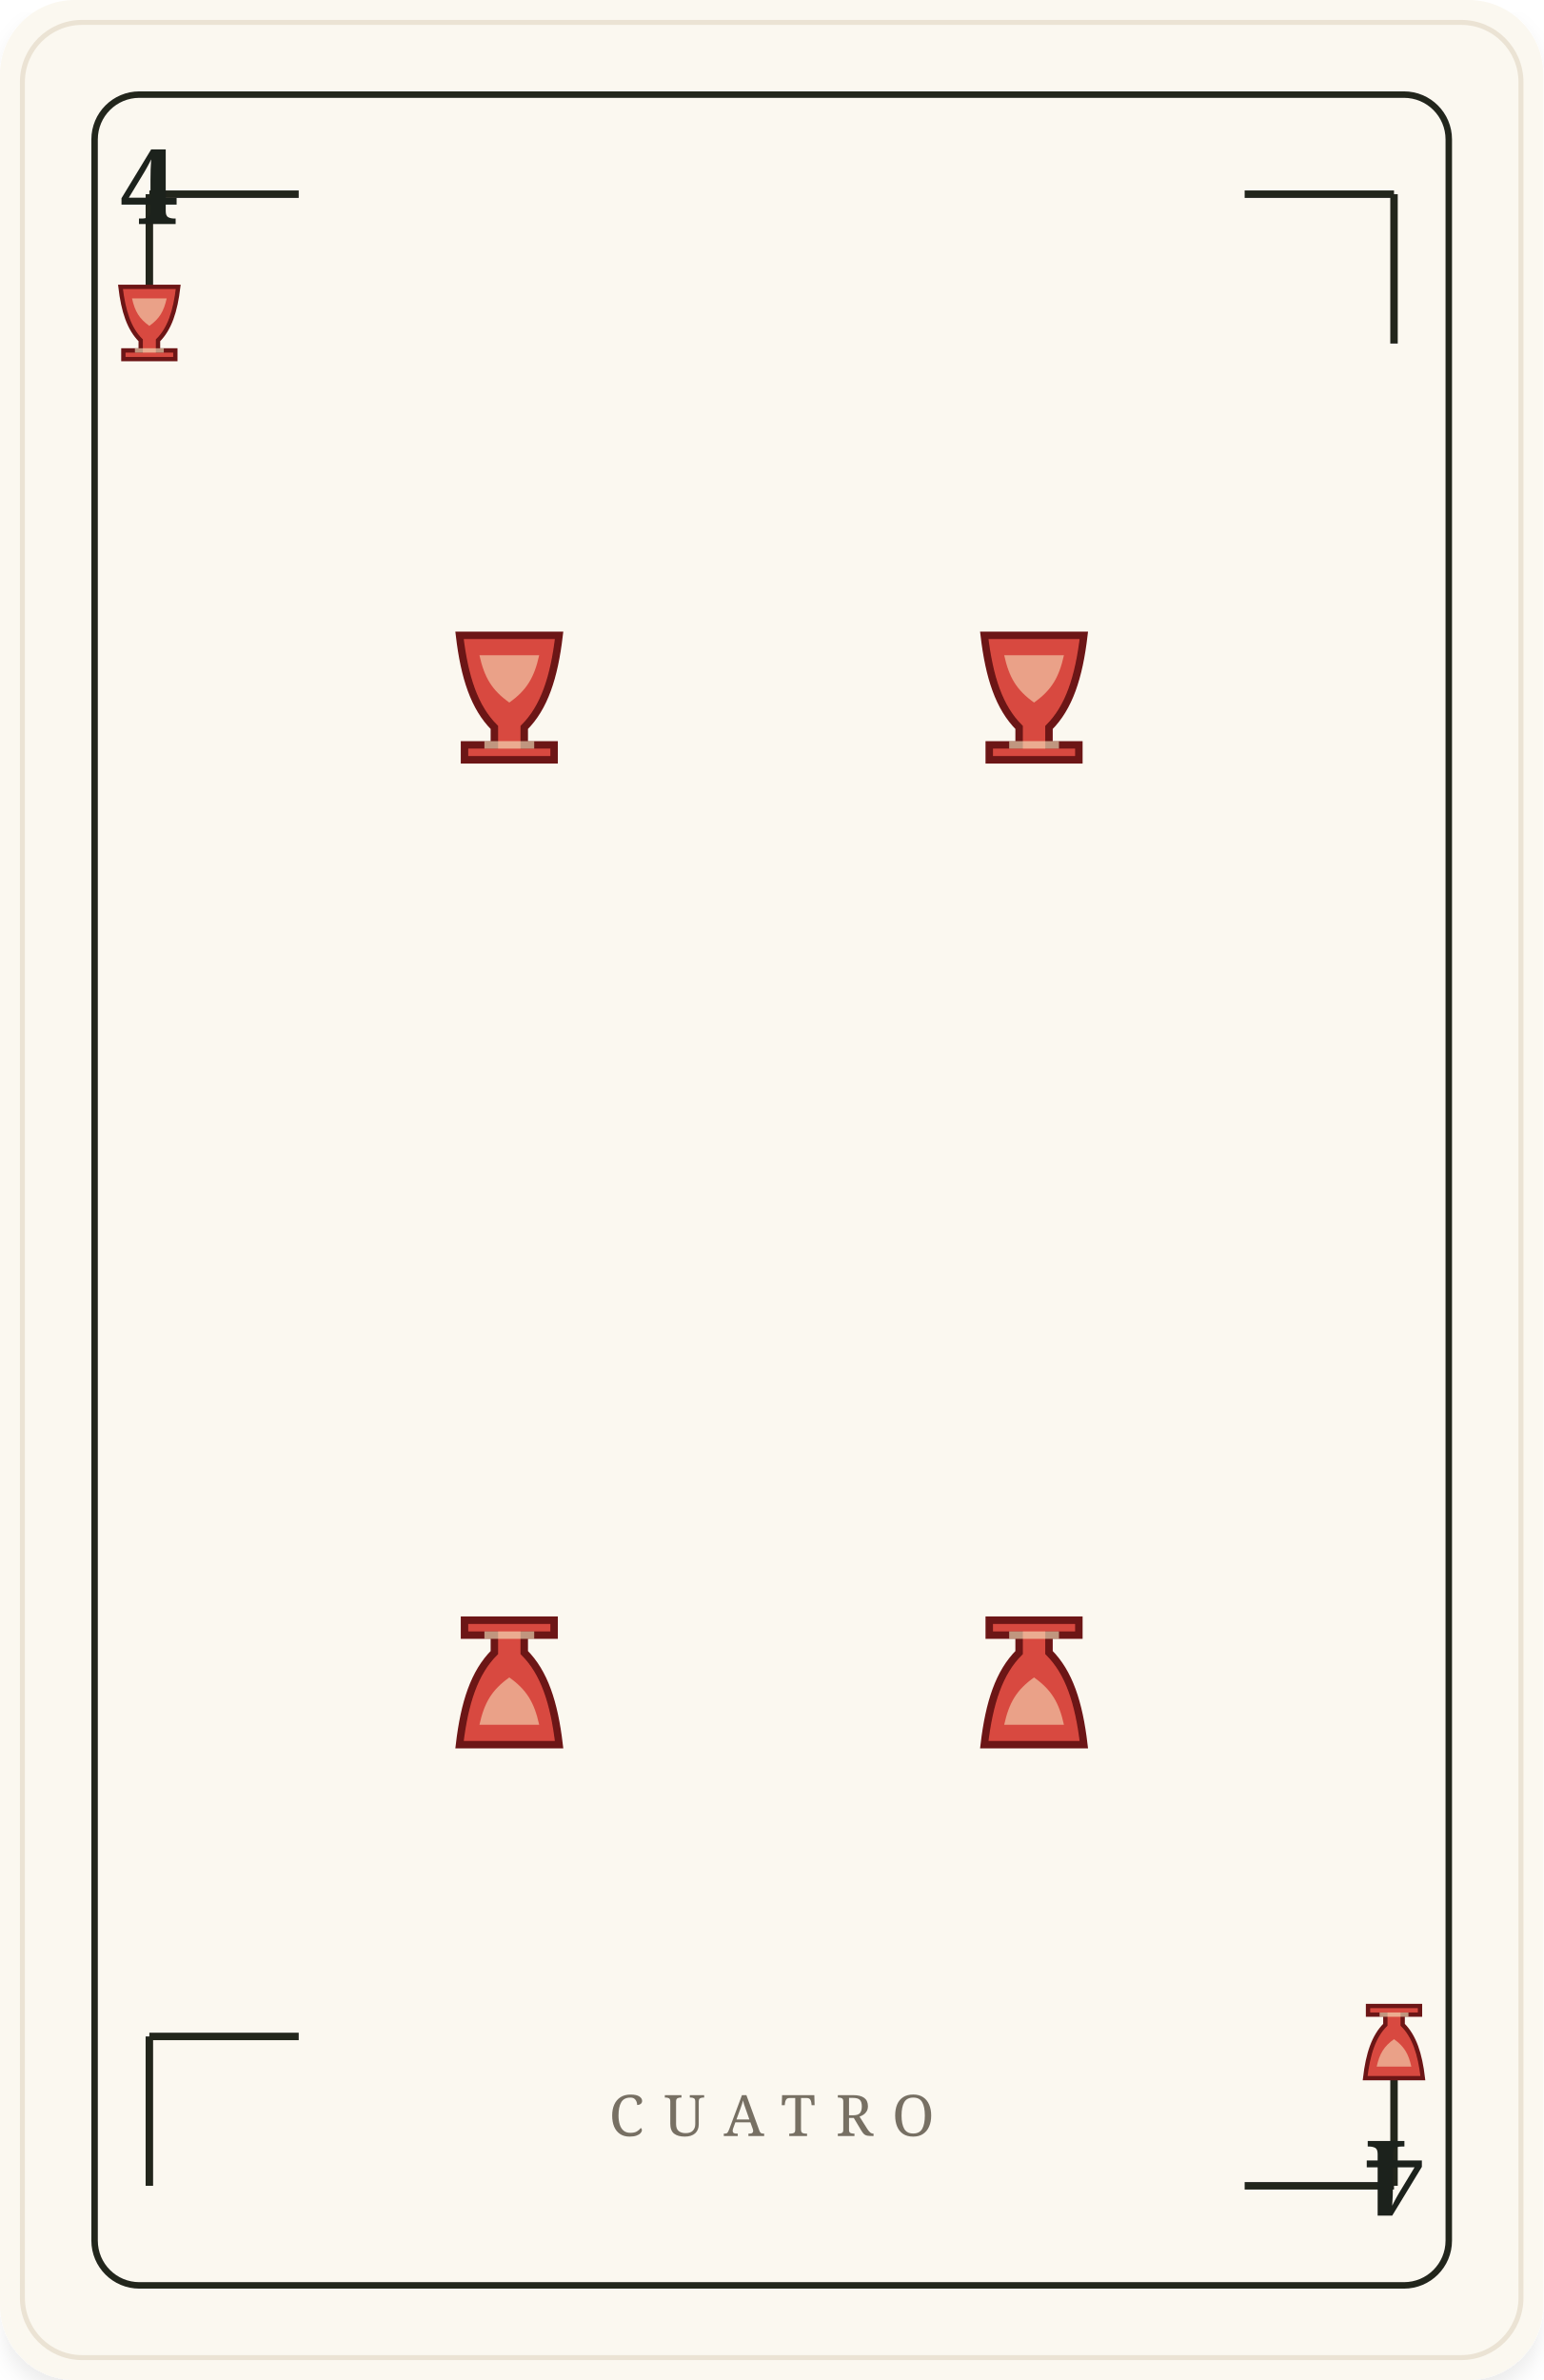
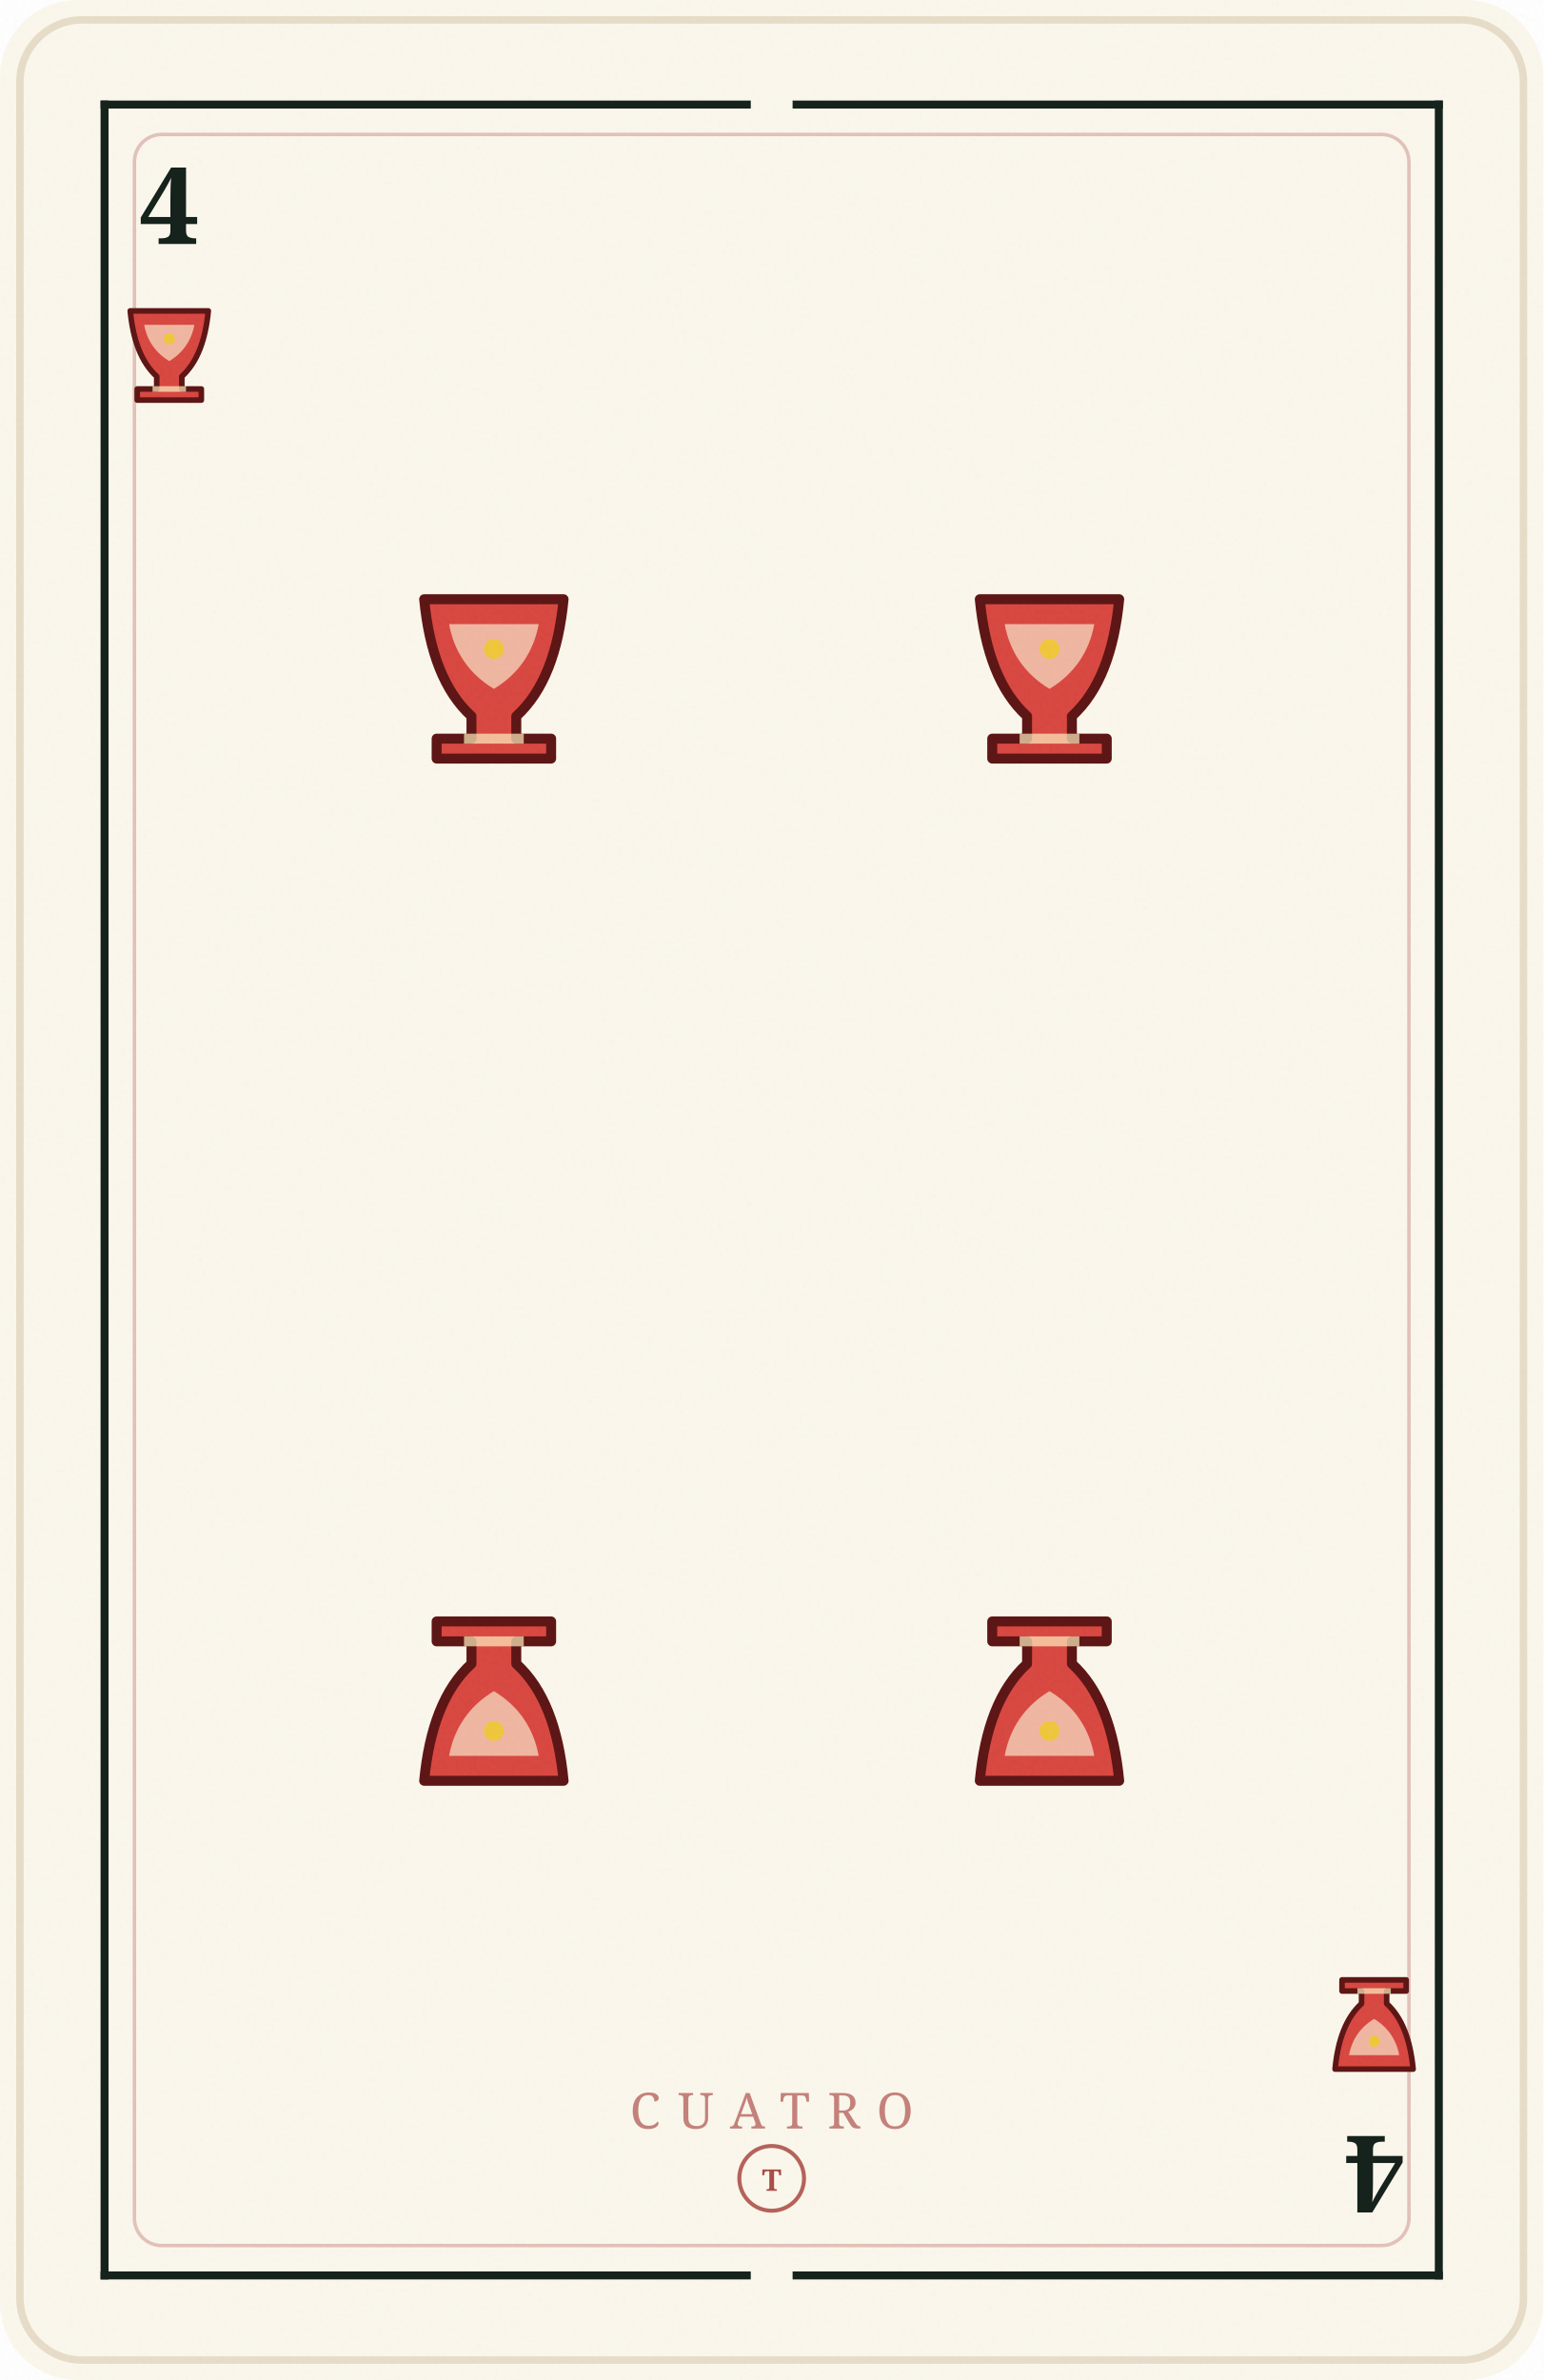
- <svg xmlns="http://www.w3.org/2000/svg" width="620" height="956" viewBox="0 0 620 956">
+ <svg xmlns="http://www.w3.org/2000/svg" width="620" height="956" viewBox="0 0 620 956" role="img" aria-label="Carta española de copas">
  <defs>
-     <filter id="shadow" x="-20%" y="-20%" width="140%" height="140%">
-       <feDropShadow dx="0" dy="5" stdDeviation="4" flood-opacity=".08" />
+     <filter id="paper" x="-10%" y="-10%" width="120%" height="120%">
+       <feTurbulence type="fractalNoise" baseFrequency=".58" numOctaves="2" seed="9" result="noise" />
+       <feColorMatrix in="noise" type="matrix" values="1 0 0 0 0  0 1 0 0 0  0 0 1 0 0  0 0 0 .055 0" result="grain" />
+       <feBlend in="SourceGraphic" in2="grain" mode="multiply" />
    </filter>
-     <linearGradient id="oroFill" x1="0" x2="1">
-       <stop offset="0" stop-color="#f7db89" />
-       <stop offset="1" stop-color="#d19309" />
+     <filter id="inkShadow" x="-25%" y="-25%" width="150%" height="150%">
+       <feDropShadow dx="0" dy="3" stdDeviation="2.4" flood-color="#2A1E12" flood-opacity=".16" />
+     </filter>
+     <linearGradient id="gold" x1="0" y1="0" x2="1" y2="1">
+       <stop offset="0" stop-color="#FFE88B" />
+       <stop offset=".5" stop-color="#D94A43" />
+       <stop offset="1" stop-color="#98231F" />
    </linearGradient>
+     <linearGradient id="robe" x1="0" y1="0" x2="0" y2="1">
+       <stop offset="0" stop-color="#4D9F64" />
+       <stop offset="1" stop-color="#98231F" />
+     </linearGradient>
+     <pattern id="brocade" width="30" height="30" patternUnits="userSpaceOnUse">
+       <rect width="30" height="30" fill="#4D9F64" />
+       <path d="M15 3L23 15L15 27L7 15Z" fill="none" stroke="#F0C73D" stroke-width="2.3" opacity=".7" />
+       <circle cx="15" cy="15" r="2.4" fill="#F7D9C2" opacity=".82" />
+     </pattern>
+     <pattern id="capePattern" width="34" height="34" patternUnits="userSpaceOnUse">
+       <rect width="34" height="34" fill="#D64B42" />
+       <path d="M0 17H34M17 0V34" stroke="#F7E6BA" stroke-width="1.6" opacity=".32" />
+     </pattern>
  </defs>
-   <g filter="url(#shadow)">
-     <rect width="620" height="956" rx="30" fill="#fbf8f0" />
-     <rect x="9" y="9" width="602" height="938" rx="24" fill="none" stroke="#ebe3d4" stroke-width="2" />
-     <rect x="38" y="38" width="544" height="880" rx="18" fill="none" stroke="#23251f" stroke-width="2.6" />
-     <path d="M60 78H120M60 78V138" stroke="#23251f" stroke-width="3" />
-     <path d="M500 78H560M560 78V138" stroke="#23251f" stroke-width="3" />
-     <path d="M60 818H120M60 818V878" stroke="#23251f" stroke-width="3" />
-     <path d="M500 878H560M560 818V878" stroke="#23251f" stroke-width="3" />
-     <g transform="translate(60 90)">
-       <text x="0" y="0" text-anchor="middle" font-family="Georgia,serif" font-size="42" font-weight="700" fill="#1d211b">4</text>
-       <g transform="translate(0 38) scale(.58)">
-         <path d="M-20 -22H20C18 -5 14 7 6 15V22H18V28H-18V22H-6V15C-14 7 -18 -5 -20 -22Z" fill="#d84a3f" stroke="#6c1415" stroke-width="3" />
-         <path d="M-12 -14H12C10 -5 7 0 0 5C-7 0 -10 -5 -12 -14Z" fill="#f5d6b5" opacity=".62" />
-         <path d="M-10 22H10" stroke="#f8edc7" stroke-width="3" opacity=".6" />
+   <g filter="url(#paper)">
+     <rect width="620" height="956" rx="31" fill="#FBF7EC" />
+     <rect x="8" y="8" width="604" height="940" rx="25" fill="none" stroke="#E7DDC9" stroke-width="3" />
+     <g fill="none" stroke="#17211C" stroke-width="3.2" stroke-linecap="square">
+       <path d="M42 42H300.0 M320.0 42H578" />
+       <path d="M42 914H300.0 M320.0 914H578" />
+       <path d="M42 42V914M578 42V914" />
+     </g>
+     <rect x="54" y="54" width="512" height="848" rx="11" fill="none" stroke="#98231F" stroke-width="1.4" opacity=".25" />
+     <circle cx="310" cy="875" r="13" fill="#FBF7EC" stroke="#98231F" stroke-width="1.6" opacity=".7" />
+     <text x="310" y="880" text-anchor="middle" font-family="Georgia,serif" font-size="12" font-weight="700" fill="#98231F" opacity=".8">T</text>
+     <g transform="translate(68 98)">
+       <text x="0" y="0" text-anchor="middle" font-family="Georgia,serif" font-size="43" font-weight="700" fill="#17211C">4</text>
+       <g transform="translate(0 42) scale(.56)">
+         <g transform="scale(1.0)" stroke-linejoin="round">
+           <path d="M-28 -27H28C26 -6 20 10 9 20V29H23V37H-23V29H-9V20C-20 10 -26 -6 -28 -27Z" fill="#D94A43" stroke="#5E1412" stroke-width="4" />
+           <path d="M-18 -17H18C16 -6 10 3 0 9C-10 3 -16 -6 -18 -17Z" fill="#F9E0C6" opacity=".72" />
+           <path d="M-12 29H12" stroke="#FFF0C0" stroke-width="4" opacity=".7" />
+           <circle cx="0" cy="-7" r="4" fill="#F0C73D" />
+         </g>
      </g>
    </g>
-     <g transform="translate(560 860) rotate(180 0 0)">
-       <text x="0" y="0" text-anchor="middle" font-family="Georgia,serif" font-size="42" font-weight="700" fill="#1d211b">4</text>
-       <g transform="translate(0 38) scale(.58)">
-         <path d="M-20 -22H20C18 -5 14 7 6 15V22H18V28H-18V22H-6V15C-14 7 -18 -5 -20 -22Z" fill="#d84a3f" stroke="#6c1415" stroke-width="3" />
-         <path d="M-12 -14H12C10 -5 7 0 0 5C-7 0 -10 -5 -12 -14Z" fill="#f5d6b5" opacity=".62" />
-         <path d="M-10 22H10" stroke="#f8edc7" stroke-width="3" opacity=".6" />
+     <g transform="translate(552 858) rotate(180)">
+       <text x="0" y="0" text-anchor="middle" font-family="Georgia,serif" font-size="43" font-weight="700" fill="#17211C">4</text>
+       <g transform="translate(0 42) scale(.56)">
+         <g transform="scale(1.0)" stroke-linejoin="round">
+           <path d="M-28 -27H28C26 -6 20 10 9 20V29H23V37H-23V29H-9V20C-20 10 -26 -6 -28 -27Z" fill="#D94A43" stroke="#5E1412" stroke-width="4" />
+           <path d="M-18 -17H18C16 -6 10 3 0 9C-10 3 -16 -6 -18 -17Z" fill="#F9E0C6" opacity=".72" />
+           <path d="M-12 29H12" stroke="#FFF0C0" stroke-width="4" opacity=".7" />
+           <circle cx="0" cy="-7" r="4" fill="#F0C73D" />
+         </g>
      </g>
    </g>
-     <g transform="translate(204.6 277.2) scale(1.0) rotate(0)">
-       <path d="M-20 -22H20C18 -5 14 7 6 15V22H18V28H-18V22H-6V15C-14 7 -18 -5 -20 -22Z" fill="#d84a3f" stroke="#6c1415" stroke-width="3" />
-       <path d="M-12 -14H12C10 -5 7 0 0 5C-7 0 -10 -5 -12 -14Z" fill="#f5d6b5" opacity=".62" />
-       <path d="M-10 22H10" stroke="#f8edc7" stroke-width="3" opacity=".6" />
+     <g transform="translate(198.4 267.7) rotate(0)">
+       <g transform="scale(1.0)" stroke-linejoin="round">
+         <path d="M-28 -27H28C26 -6 20 10 9 20V29H23V37H-23V29H-9V20C-20 10 -26 -6 -28 -27Z" fill="#D94A43" stroke="#5E1412" stroke-width="4" />
+         <path d="M-18 -17H18C16 -6 10 3 0 9C-10 3 -16 -6 -18 -17Z" fill="#F9E0C6" opacity=".72" />
+         <path d="M-12 29H12" stroke="#FFF0C0" stroke-width="4" opacity=".7" />
+         <circle cx="0" cy="-7" r="4" fill="#F0C73D" />
+       </g>
    </g>
-     <g transform="translate(415.4 277.2) scale(1.0) rotate(0)">
-       <path d="M-20 -22H20C18 -5 14 7 6 15V22H18V28H-18V22H-6V15C-14 7 -18 -5 -20 -22Z" fill="#d84a3f" stroke="#6c1415" stroke-width="3" />
-       <path d="M-12 -14H12C10 -5 7 0 0 5C-7 0 -10 -5 -12 -14Z" fill="#f5d6b5" opacity=".62" />
-       <path d="M-10 22H10" stroke="#f8edc7" stroke-width="3" opacity=".6" />
+     <g transform="translate(421.6 267.7) rotate(0)">
+       <g transform="scale(1.0)" stroke-linejoin="round">
+         <path d="M-28 -27H28C26 -6 20 10 9 20V29H23V37H-23V29H-9V20C-20 10 -26 -6 -28 -27Z" fill="#D94A43" stroke="#5E1412" stroke-width="4" />
+         <path d="M-18 -17H18C16 -6 10 3 0 9C-10 3 -16 -6 -18 -17Z" fill="#F9E0C6" opacity=".72" />
+         <path d="M-12 29H12" stroke="#FFF0C0" stroke-width="4" opacity=".7" />
+         <circle cx="0" cy="-7" r="4" fill="#F0C73D" />
+       </g>
    </g>
-     <g transform="translate(204.6 678.8) scale(1.0) rotate(180)">
-       <path d="M-20 -22H20C18 -5 14 7 6 15V22H18V28H-18V22H-6V15C-14 7 -18 -5 -20 -22Z" fill="#d84a3f" stroke="#6c1415" stroke-width="3" />
-       <path d="M-12 -14H12C10 -5 7 0 0 5C-7 0 -10 -5 -12 -14Z" fill="#f5d6b5" opacity=".62" />
-       <path d="M-10 22H10" stroke="#f8edc7" stroke-width="3" opacity=".6" />
+     <g transform="translate(198.4 688.3) rotate(180)">
+       <g transform="scale(1.0)" stroke-linejoin="round">
+         <path d="M-28 -27H28C26 -6 20 10 9 20V29H23V37H-23V29H-9V20C-20 10 -26 -6 -28 -27Z" fill="#D94A43" stroke="#5E1412" stroke-width="4" />
+         <path d="M-18 -17H18C16 -6 10 3 0 9C-10 3 -16 -6 -18 -17Z" fill="#F9E0C6" opacity=".72" />
+         <path d="M-12 29H12" stroke="#FFF0C0" stroke-width="4" opacity=".7" />
+         <circle cx="0" cy="-7" r="4" fill="#F0C73D" />
+       </g>
    </g>
-     <g transform="translate(415.4 678.8) scale(1.0) rotate(180)">
-       <path d="M-20 -22H20C18 -5 14 7 6 15V22H18V28H-18V22H-6V15C-14 7 -18 -5 -20 -22Z" fill="#d84a3f" stroke="#6c1415" stroke-width="3" />
-       <path d="M-12 -14H12C10 -5 7 0 0 5C-7 0 -10 -5 -12 -14Z" fill="#f5d6b5" opacity=".62" />
-       <path d="M-10 22H10" stroke="#f8edc7" stroke-width="3" opacity=".6" />
+     <g transform="translate(421.6 688.3) rotate(180)">
+       <g transform="scale(1.0)" stroke-linejoin="round">
+         <path d="M-28 -27H28C26 -6 20 10 9 20V29H23V37H-23V29H-9V20C-20 10 -26 -6 -28 -27Z" fill="#D94A43" stroke="#5E1412" stroke-width="4" />
+         <path d="M-18 -17H18C16 -6 10 3 0 9C-10 3 -16 -6 -18 -17Z" fill="#F9E0C6" opacity=".72" />
+         <path d="M-12 29H12" stroke="#FFF0C0" stroke-width="4" opacity=".7" />
+         <circle cx="0" cy="-7" r="4" fill="#F0C73D" />
+       </g>
    </g>
-     <text x="310" y="858" text-anchor="middle" font-family="Georgia,serif" font-size="23" letter-spacing="8" fill="#5a5246" opacity=".82">CUATRO</text>
+     <text x="310" y="855" text-anchor="middle" font-family="Georgia,serif" font-size="20" letter-spacing="7" fill="#98231F" opacity=".55">CUATRO</text>
  </g>
</svg>
